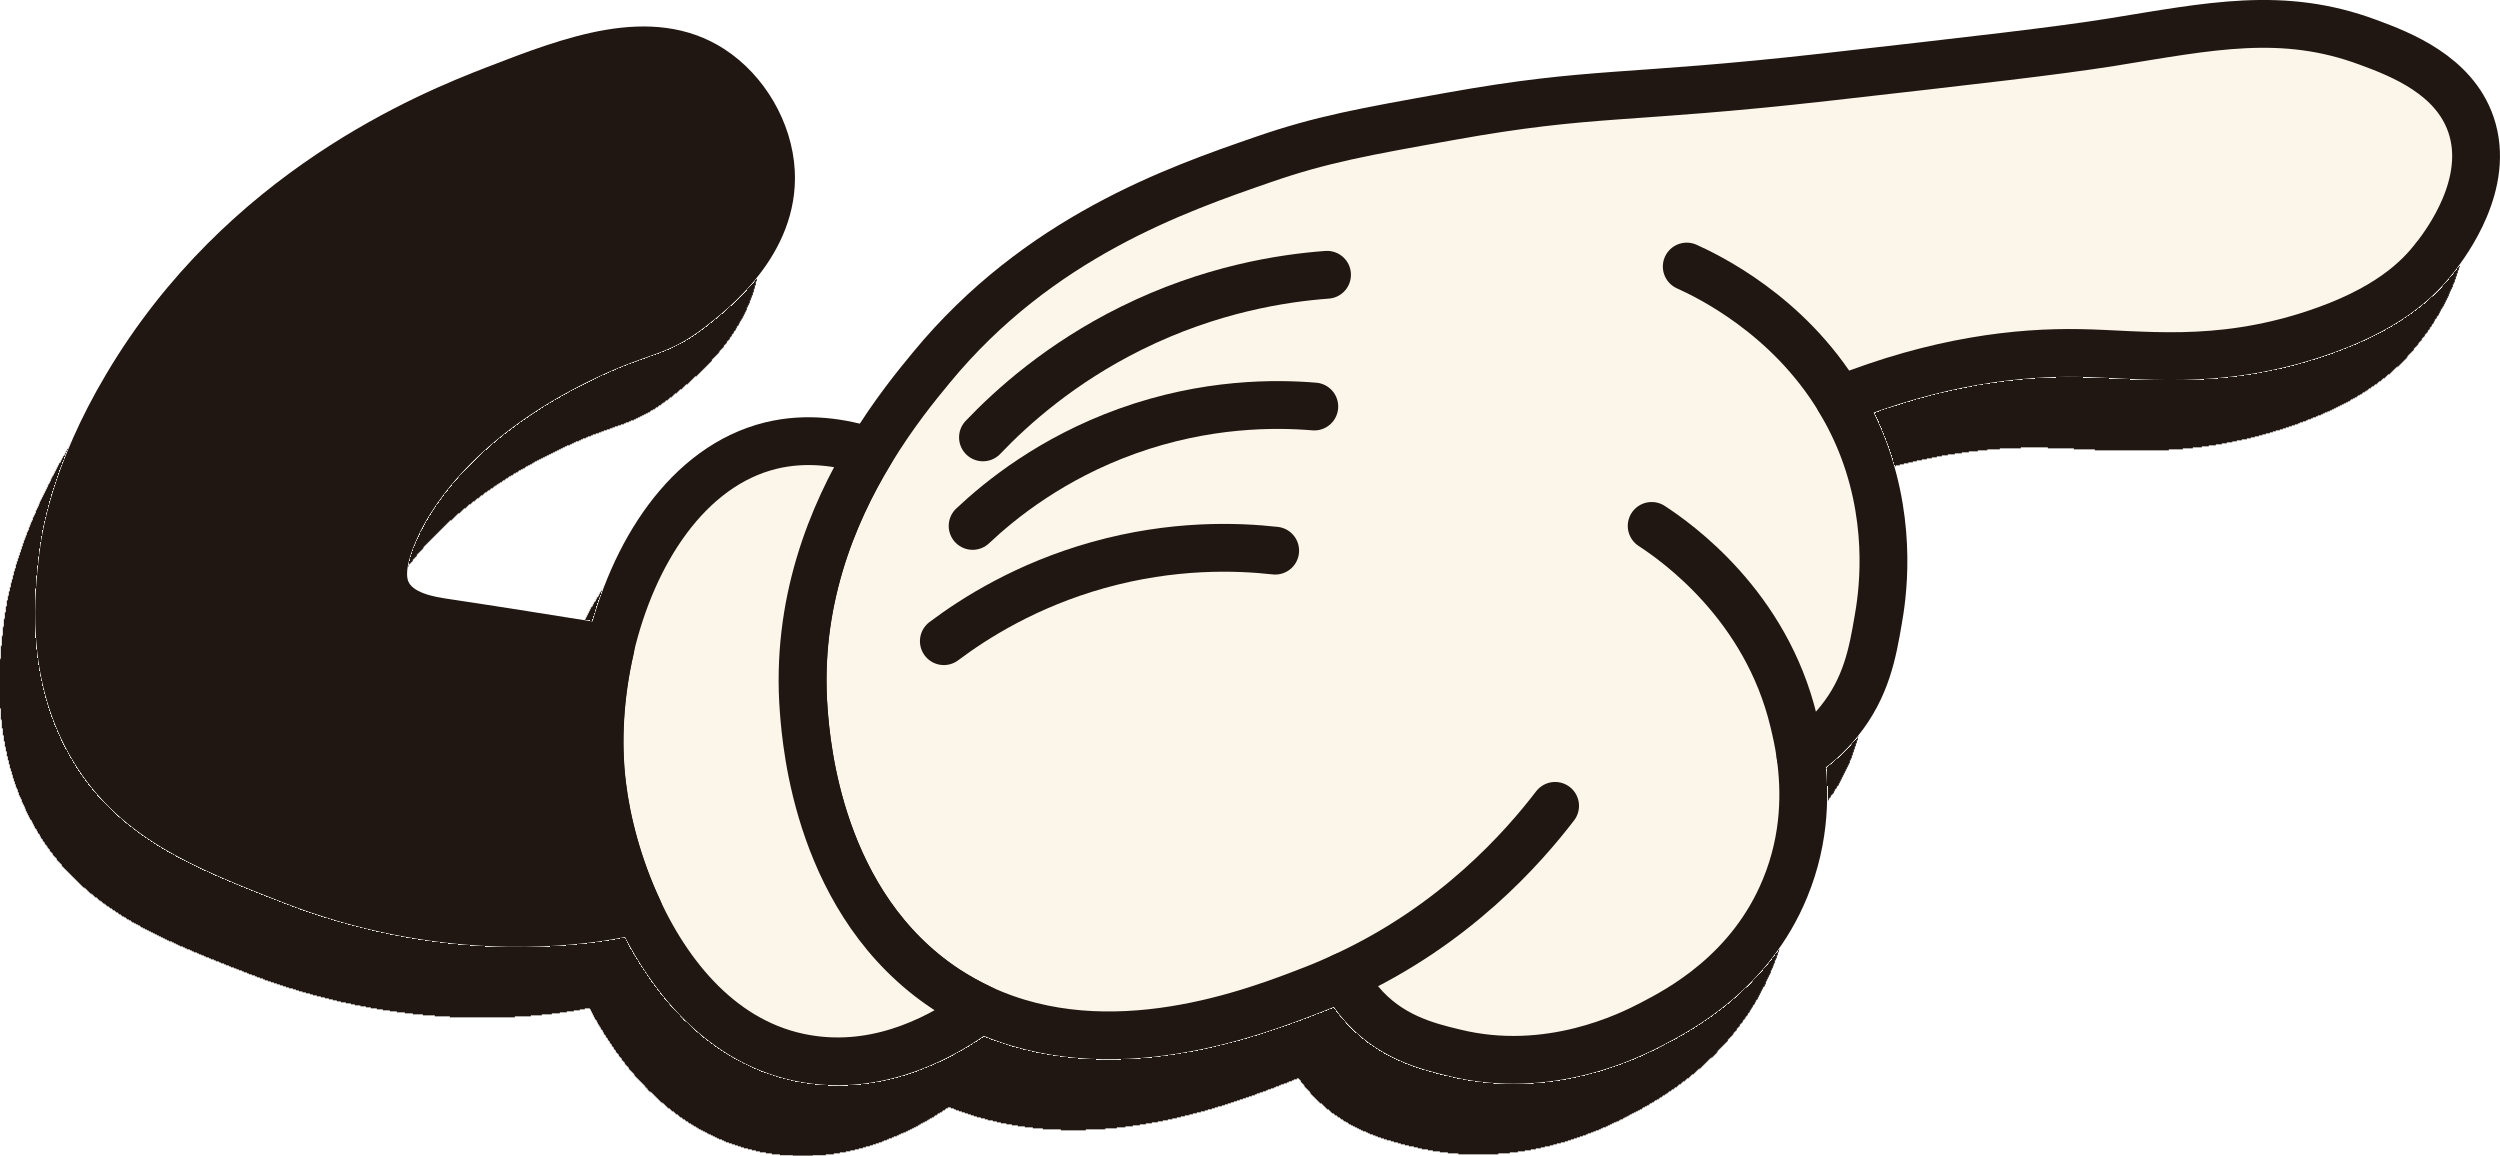
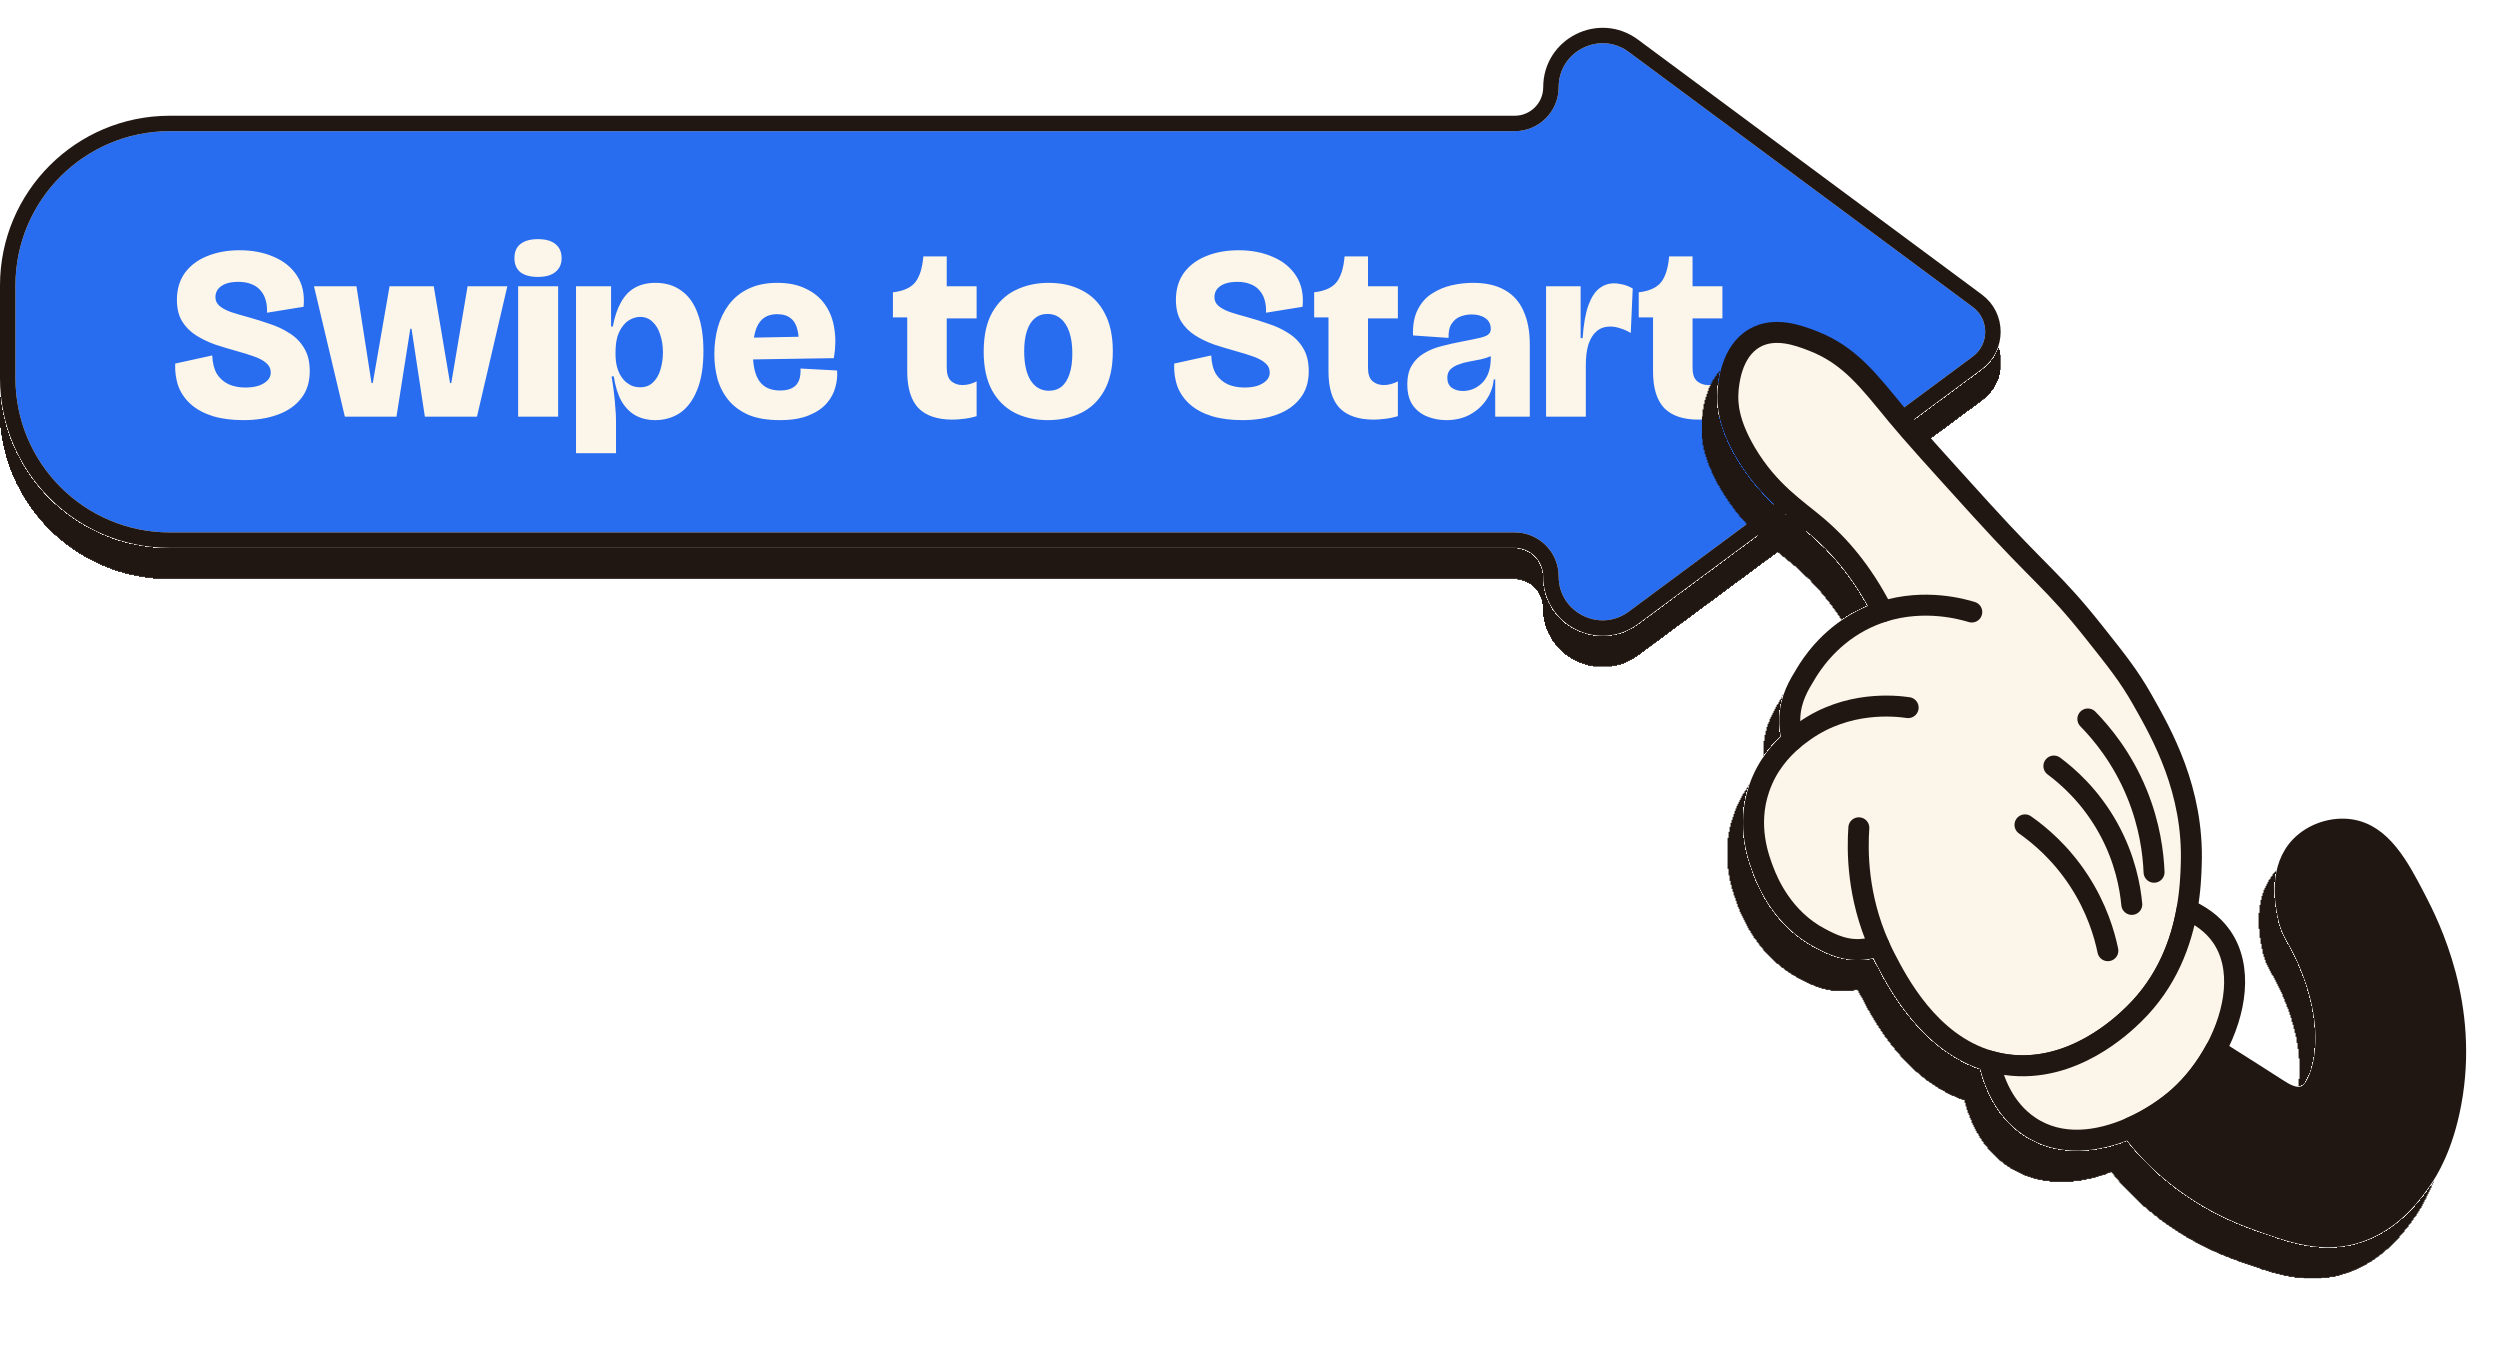
- <svg xmlns="http://www.w3.org/2000/svg" preserveAspectRatio="none" width="100%" height="100%" overflow="visible" style="display: block;" viewBox="0 0 71.066 32.85" fill="none">
-   <g id="Swipe Hand" filter="url(#filter0_d_0_27)">
-     <path id="Vector" d="M52.292 11.365H52.289" stroke="#211712" stroke-width="1.359" stroke-linecap="round" stroke-linejoin="round" />
-     <path id="Vector_2" d="M69.24 7.286C68.757 7.93 67.854 8.82 65.733 9.51C62.973 10.406 60.886 10.066 59.122 10.035C57.376 10.003 55.078 10.256 52.292 11.368C52.551 11.799 52.785 12.271 52.979 12.786C53.819 15.031 53.497 17.024 53.388 17.639C53.232 18.545 53.057 19.541 52.276 20.506C51.942 20.922 51.564 21.243 51.183 21.49C51.314 22.442 51.342 23.795 50.743 25.247C49.756 27.652 47.72 28.707 46.955 29.107C46.33 29.432 44.031 30.59 41.339 29.925C40.574 29.741 39.478 29.473 38.647 28.464C38.463 28.239 38.31 27.998 38.191 27.761C37.923 27.883 37.648 28.005 37.364 28.114C35.684 28.77 31.555 30.378 27.892 28.673C27.554 28.514 27.22 28.329 26.889 28.114C23.282 25.728 22.926 21.165 22.851 20.216C22.614 17.155 23.657 14.629 24.747 12.836C25.396 11.762 26.061 10.95 26.477 10.447C29.525 6.743 33.454 5.384 35.899 4.538C37.564 3.96 38.785 3.745 41.224 3.308C45.309 2.574 46.189 2.836 51.87 2.196C56.227 1.702 58.404 1.456 60.003 1.203C62.829 0.747 64.884 0.297 67.317 1.203C68.251 1.546 69.759 2.137 70.24 3.542C70.814 5.216 69.531 6.909 69.247 7.283L69.24 7.286Z" fill="#FBF6E9" stroke="#211712" stroke-width="1.359" stroke-linecap="round" stroke-linejoin="round" />
-     <path id="Vector_3" d="M38.188 27.761C41.364 26.303 43.304 24.085 44.206 22.908" stroke="#211712" stroke-width="1.359" stroke-linecap="round" stroke-linejoin="round" />
-     <path id="Vector_4" d="M47.948 7.577C48.504 7.83 50.818 8.917 52.292 11.365H52.295" stroke="#211712" stroke-width="1.359" stroke-linecap="round" stroke-linejoin="round" />
-     <path id="Vector_5" d="M46.951 14.95C47.673 15.422 50.199 17.205 50.989 20.506C51.046 20.744 51.127 21.081 51.183 21.49" stroke="#211712" stroke-width="1.359" stroke-linecap="round" stroke-linejoin="round" />
-     <path id="Vector_6" d="M26.83 18.226C27.698 17.574 29.175 16.634 31.218 16.062C33.338 15.469 35.153 15.531 36.249 15.653" stroke="#211712" stroke-width="1.359" stroke-linecap="round" stroke-linejoin="round" />
-     <path id="Vector_7" d="M27.648 14.95C28.438 14.207 29.89 13.03 32.036 12.258C34.294 11.446 36.264 11.465 37.361 11.556" stroke="#211712" stroke-width="1.359" stroke-linecap="round" stroke-linejoin="round" />
-     <path id="Vector_8" d="M27.942 12.433C28.775 11.559 30.156 10.322 32.154 9.332C34.406 8.217 36.458 7.905 37.723 7.811" stroke="#211712" stroke-width="1.359" stroke-linecap="round" stroke-linejoin="round" />
-     <path id="Vector_9" d="M27.885 28.673C26.799 29.479 25.103 30.378 23.141 30.128C20.721 29.822 19.1 27.923 18.141 25.862C17.57 24.641 17.239 23.364 17.114 22.321C16.961 21.084 17.048 19.732 17.345 18.433C17.976 15.716 19.553 13.248 21.911 12.667C22.932 12.418 23.916 12.568 24.744 12.836C23.654 14.629 22.607 17.155 22.848 20.216C22.923 21.165 23.279 25.725 26.886 28.114C27.214 28.329 27.548 28.514 27.888 28.673H27.885Z" fill="#FBF6E9" stroke="#211712" stroke-width="1.359" stroke-linecap="round" stroke-linejoin="round" />
-     <path id="Vector_10" d="M21.914 4.885C22.02 6.893 20.256 8.264 19.634 8.748C18.647 9.513 18.319 9.335 16.652 10.125C12.754 11.968 11.536 14.373 11.268 14.954C10.749 16.072 10.868 16.605 11.036 16.902C11.377 17.508 12.211 17.633 12.673 17.702C14.05 17.908 15.593 18.155 17.351 18.436C17.051 19.735 16.967 21.087 17.12 22.324C17.245 23.364 17.576 24.644 18.148 25.865C17.807 25.943 17.439 26.012 17.048 26.072C16.027 26.224 12.476 26.652 8.285 25.016C5.787 24.041 3.744 23.242 2.554 21.096C1.411 19.035 1.674 16.846 1.792 15.828C1.855 15.297 2.114 13.486 3.607 10.975C6.908 5.413 12.211 3.27 14.072 2.549C16.305 1.681 18.507 0.862 20.215 1.962C21.18 2.586 21.852 3.732 21.914 4.885Z" fill="#211712" stroke="#211712" stroke-width="1.359" stroke-linecap="round" stroke-linejoin="round" />
+ <svg xmlns="http://www.w3.org/2000/svg" width="162" height="88" viewBox="0 0 162 88" fill="none">
+   <g filter="url(#filter0_d_52_322)">
+     <path d="M1 18.5C1 12.977 5.477 8.5 11 8.5H98.154C99.726 8.5 101 7.226 101 5.654C101 3.315 103.663 1.974 105.542 3.367L127.833 19.893C128.911 20.693 128.911 22.307 127.833 23.107L105.542 39.633C103.663 41.026 101 39.685 101 37.346C101 35.774 99.726 34.5 98.154 34.5H11C5.477 34.5 1 30.023 1 24.5V18.5Z" fill="#286CF0" />
+     <path d="M100.5 5.653C100.5 2.904 103.632 1.329 105.84 2.966L128.131 19.492C129.479 20.492 129.479 22.508 128.131 23.508L105.84 40.034C103.632 41.671 100.5 40.096 100.5 37.347C100.5 36.051 99.449 35 98.153 35H11C5.201 35 0.5 30.299 0.5 24.5V18.5C0.5 12.701 5.201 8 11 8H98.153C99.449 8 100.5 6.949 100.5 5.653Z" stroke="#211712" />
+   </g>
+   <path d="M15.768 27.224C15.022 27.224 14.366 27.139 13.8 26.968C13.246 26.797 12.782 26.552 12.408 26.232C12.035 25.912 11.758 25.528 11.576 25.08C11.406 24.621 11.331 24.115 11.352 23.56L13.752 23.032C13.774 23.523 13.875 23.923 14.056 24.232C14.248 24.531 14.504 24.755 14.824 24.904C15.144 25.043 15.502 25.112 15.896 25.112C16.216 25.112 16.499 25.075 16.744 25C16.99 24.915 17.182 24.803 17.32 24.664C17.47 24.515 17.544 24.344 17.544 24.152C17.544 23.896 17.448 23.688 17.256 23.528C17.064 23.357 16.798 23.213 16.456 23.096C16.126 22.979 15.747 22.861 15.32 22.744C14.862 22.616 14.403 22.477 13.944 22.328C13.496 22.168 13.086 21.971 12.712 21.736C12.339 21.501 12.035 21.197 11.8 20.824C11.576 20.451 11.464 19.987 11.464 19.432C11.464 18.749 11.635 18.168 11.976 17.688C12.328 17.208 12.808 16.845 13.416 16.6C14.035 16.344 14.739 16.216 15.528 16.216C16.36 16.216 17.102 16.36 17.752 16.648C18.403 16.925 18.904 17.336 19.256 17.88C19.608 18.424 19.747 19.091 19.672 19.88L17.304 20.264C17.315 19.944 17.283 19.661 17.208 19.416C17.134 19.171 17.016 18.963 16.856 18.792C16.707 18.621 16.515 18.493 16.28 18.408C16.046 18.312 15.768 18.264 15.448 18.264C15.118 18.264 14.84 18.307 14.616 18.392C14.403 18.477 14.238 18.595 14.12 18.744C14.014 18.893 13.96 19.064 13.96 19.256C13.96 19.48 14.046 19.667 14.216 19.816C14.387 19.965 14.632 20.099 14.952 20.216C15.272 20.323 15.651 20.435 16.088 20.552C16.547 20.68 17.006 20.824 17.464 20.984C17.934 21.133 18.366 21.336 18.76 21.592C19.155 21.837 19.47 22.157 19.704 22.552C19.95 22.947 20.072 23.448 20.072 24.056C20.072 24.76 19.886 25.347 19.512 25.816C19.15 26.285 18.643 26.637 17.992 26.872C17.352 27.107 16.611 27.224 15.768 27.224ZM22.347 27L20.347 18.552H23.099L24.075 24.824H24.155L25.243 18.552H28.107L29.163 24.824H29.243L30.299 18.552H32.875L30.907 27H27.531L26.667 21.304H26.587L25.691 27H22.347ZM33.576 27V18.552H36.168V27H33.576ZM34.856 17.944C34.365 17.944 33.987 17.843 33.72 17.64C33.464 17.427 33.336 17.123 33.336 16.728C33.336 16.323 33.464 16.019 33.72 15.816C33.987 15.603 34.365 15.496 34.856 15.496C35.357 15.496 35.736 15.603 35.992 15.816C36.259 16.029 36.392 16.333 36.392 16.728C36.392 17.112 36.259 17.411 35.992 17.624C35.736 17.837 35.357 17.944 34.856 17.944ZM37.326 29.368V21.56V18.552H39.598V21.16H39.71C39.827 20.531 40.003 20.008 40.238 19.592C40.473 19.165 40.771 18.851 41.134 18.648C41.507 18.435 41.955 18.328 42.478 18.328C43.139 18.328 43.699 18.499 44.158 18.84C44.627 19.171 44.979 19.667 45.214 20.328C45.459 20.979 45.582 21.784 45.582 22.744C45.582 23.779 45.443 24.627 45.166 25.288C44.899 25.949 44.531 26.44 44.062 26.76C43.593 27.069 43.059 27.224 42.462 27.224C41.982 27.224 41.555 27.123 41.182 26.92C40.819 26.717 40.515 26.408 40.27 25.992C40.035 25.565 39.87 25.032 39.774 24.392H39.63C39.683 24.701 39.731 25.027 39.774 25.368C39.817 25.699 39.849 26.029 39.87 26.36C39.902 26.68 39.918 26.989 39.918 27.288V29.368H37.326ZM41.486 25.096C41.827 25.096 42.105 24.989 42.318 24.776C42.542 24.563 42.702 24.285 42.798 23.944C42.905 23.592 42.958 23.224 42.958 22.84C42.958 22.413 42.899 22.029 42.782 21.688C42.675 21.336 42.51 21.059 42.286 20.856C42.073 20.643 41.806 20.536 41.486 20.536C41.283 20.536 41.086 20.584 40.894 20.68C40.702 20.765 40.531 20.904 40.382 21.096C40.233 21.277 40.11 21.512 40.014 21.8C39.929 22.088 39.886 22.435 39.886 22.84V22.936C39.886 23.256 39.918 23.533 39.982 23.768C40.046 24.003 40.131 24.205 40.238 24.376C40.345 24.547 40.467 24.685 40.606 24.792C40.745 24.899 40.889 24.979 41.038 25.032C41.187 25.075 41.337 25.096 41.486 25.096ZM50.529 27.224C49.73 27.224 49.057 27.112 48.514 26.888C47.98 26.653 47.548 26.339 47.218 25.944C46.887 25.539 46.647 25.08 46.498 24.568C46.359 24.056 46.289 23.517 46.289 22.952C46.289 22.344 46.364 21.763 46.514 21.208C46.673 20.653 46.913 20.163 47.233 19.736C47.564 19.299 47.986 18.957 48.498 18.712C49.02 18.456 49.644 18.328 50.37 18.328C51.095 18.328 51.714 18.456 52.225 18.712C52.748 18.957 53.164 19.304 53.474 19.752C53.783 20.2 53.98 20.717 54.066 21.304C54.161 21.891 54.151 22.525 54.033 23.208L47.906 23.304V21.896L52.05 21.816L51.714 22.632C51.778 22.141 51.767 21.731 51.681 21.4C51.607 21.059 51.463 20.803 51.249 20.632C51.036 20.451 50.743 20.36 50.37 20.36C49.975 20.36 49.66 20.461 49.425 20.664C49.191 20.867 49.026 21.155 48.929 21.528C48.834 21.891 48.785 22.323 48.785 22.824C48.785 23.688 48.929 24.317 49.218 24.712C49.505 25.107 49.948 25.304 50.545 25.304C50.801 25.304 51.015 25.272 51.185 25.208C51.356 25.144 51.495 25.053 51.602 24.936C51.708 24.808 51.783 24.659 51.825 24.488C51.868 24.307 51.884 24.104 51.873 23.88L54.242 24.008C54.273 24.36 54.236 24.723 54.13 25.096C54.033 25.469 53.847 25.816 53.569 26.136C53.292 26.456 52.903 26.717 52.401 26.92C51.911 27.123 51.287 27.224 50.529 27.224ZM61.733 27.192C60.741 27.192 60 26.941 59.509 26.44C59.029 25.928 58.789 25.139 58.789 24.072V20.568H57.861V18.936H57.909C58.571 18.851 59.04 18.632 59.317 18.28C59.595 17.917 59.765 17.373 59.829 16.648V16.616H61.349V18.552H63.285V20.632H61.349V23.832C61.349 24.237 61.445 24.525 61.637 24.696C61.84 24.867 62.085 24.952 62.373 24.952C62.523 24.952 62.677 24.931 62.837 24.888C62.997 24.845 63.147 24.787 63.285 24.712V26.968C62.955 27.064 62.661 27.123 62.405 27.144C62.149 27.176 61.925 27.192 61.733 27.192ZM67.903 27.224C67.092 27.224 66.372 27.064 65.743 26.744C65.113 26.413 64.623 25.923 64.271 25.272C63.919 24.611 63.743 23.784 63.743 22.792C63.743 21.757 63.924 20.915 64.287 20.264C64.66 19.603 65.161 19.117 65.791 18.808C66.431 18.488 67.151 18.328 67.951 18.328C68.783 18.328 69.508 18.493 70.127 18.824C70.756 19.144 71.241 19.635 71.583 20.296C71.935 20.947 72.111 21.773 72.111 22.776C72.111 23.811 71.924 24.659 71.551 25.32C71.188 25.971 70.687 26.451 70.047 26.76C69.417 27.069 68.703 27.224 67.903 27.224ZM67.967 25.32C68.297 25.32 68.575 25.229 68.799 25.048C69.023 24.856 69.193 24.579 69.311 24.216C69.428 23.853 69.487 23.421 69.487 22.92C69.487 22.365 69.423 21.901 69.295 21.528C69.167 21.144 68.98 20.851 68.735 20.648C68.5 20.445 68.212 20.344 67.871 20.344C67.551 20.344 67.279 20.44 67.055 20.632C66.831 20.813 66.66 21.085 66.543 21.448C66.425 21.811 66.367 22.248 66.367 22.76C66.367 23.571 66.505 24.2 66.783 24.648C67.071 25.096 67.465 25.32 67.967 25.32ZM80.503 27.224C79.756 27.224 79.1 27.139 78.535 26.968C77.98 26.797 77.516 26.552 77.143 26.232C76.769 25.912 76.492 25.528 76.311 25.08C76.14 24.621 76.065 24.115 76.087 23.56L78.487 23.032C78.508 23.523 78.609 23.923 78.791 24.232C78.983 24.531 79.239 24.755 79.559 24.904C79.879 25.043 80.236 25.112 80.631 25.112C80.951 25.112 81.233 25.075 81.479 25C81.724 24.915 81.916 24.803 82.055 24.664C82.204 24.515 82.279 24.344 82.279 24.152C82.279 23.896 82.183 23.688 81.991 23.528C81.799 23.357 81.532 23.213 81.191 23.096C80.86 22.979 80.481 22.861 80.055 22.744C79.596 22.616 79.137 22.477 78.679 22.328C78.231 22.168 77.82 21.971 77.447 21.736C77.073 21.501 76.769 21.197 76.535 20.824C76.311 20.451 76.199 19.987 76.199 19.432C76.199 18.749 76.369 18.168 76.711 17.688C77.063 17.208 77.543 16.845 78.151 16.6C78.769 16.344 79.473 16.216 80.263 16.216C81.095 16.216 81.836 16.36 82.487 16.648C83.137 16.925 83.639 17.336 83.991 17.88C84.343 18.424 84.481 19.091 84.407 19.88L82.039 20.264C82.049 19.944 82.017 19.661 81.943 19.416C81.868 19.171 81.751 18.963 81.591 18.792C81.441 18.621 81.249 18.493 81.015 18.408C80.78 18.312 80.503 18.264 80.183 18.264C79.852 18.264 79.575 18.307 79.351 18.392C79.137 18.477 78.972 18.595 78.855 18.744C78.748 18.893 78.695 19.064 78.695 19.256C78.695 19.48 78.78 19.667 78.951 19.816C79.121 19.965 79.367 20.099 79.687 20.216C80.007 20.323 80.385 20.435 80.823 20.552C81.281 20.68 81.74 20.824 82.199 20.984C82.668 21.133 83.1 21.336 83.495 21.592C83.889 21.837 84.204 22.157 84.439 22.552C84.684 22.947 84.807 23.448 84.807 24.056C84.807 24.76 84.62 25.347 84.247 25.816C83.884 26.285 83.377 26.637 82.727 26.872C82.087 27.107 81.345 27.224 80.503 27.224ZM89.03 27.192C88.038 27.192 87.297 26.941 86.806 26.44C86.326 25.928 86.086 25.139 86.086 24.072V20.568H85.158V18.936H85.206C85.868 18.851 86.337 18.632 86.614 18.28C86.891 17.917 87.062 17.373 87.126 16.648V16.616H88.646V18.552H90.582V20.632H88.646V23.832C88.646 24.237 88.742 24.525 88.934 24.696C89.137 24.867 89.382 24.952 89.67 24.952C89.82 24.952 89.974 24.931 90.134 24.888C90.294 24.845 90.444 24.787 90.582 24.712V26.968C90.251 27.064 89.958 27.123 89.702 27.144C89.446 27.176 89.222 27.192 89.03 27.192ZM93.722 27.224C93.295 27.224 92.89 27.149 92.506 27C92.122 26.851 91.807 26.611 91.562 26.28C91.317 25.939 91.194 25.485 91.194 24.92C91.194 24.397 91.295 23.976 91.498 23.656C91.701 23.325 91.972 23.064 92.314 22.872C92.655 22.669 93.028 22.52 93.434 22.424C93.839 22.317 94.239 22.227 94.634 22.152C95.189 22.045 95.605 21.96 95.882 21.896C96.159 21.832 96.346 21.757 96.442 21.672C96.549 21.587 96.602 21.469 96.602 21.32C96.602 21.011 96.484 20.776 96.25 20.616C96.026 20.456 95.727 20.376 95.354 20.376C95.119 20.376 94.885 20.419 94.65 20.504C94.415 20.589 94.223 20.744 94.074 20.968C93.924 21.181 93.855 21.491 93.866 21.896L91.562 21.736C91.54 21.064 91.642 20.509 91.866 20.072C92.09 19.624 92.394 19.277 92.778 19.032C93.172 18.776 93.599 18.595 94.058 18.488C94.527 18.381 94.991 18.328 95.45 18.328C96.293 18.328 96.986 18.488 97.53 18.808C98.074 19.117 98.474 19.571 98.73 20.168C98.996 20.755 99.13 21.469 99.13 22.312V23.816C99.13 24.168 99.13 24.525 99.13 24.888C99.13 25.24 99.13 25.592 99.13 25.944C99.13 26.296 99.13 26.648 99.13 27H96.89C96.89 26.616 96.89 26.227 96.89 25.832C96.89 25.437 96.89 25.021 96.89 24.584H96.794C96.751 25.064 96.591 25.507 96.314 25.912C96.047 26.307 95.69 26.627 95.242 26.872C94.805 27.107 94.298 27.224 93.722 27.224ZM94.794 25.336C94.975 25.336 95.167 25.304 95.37 25.24C95.583 25.165 95.781 25.048 95.962 24.888C96.154 24.728 96.308 24.509 96.426 24.232C96.543 23.944 96.602 23.592 96.602 23.176V22.792L97.034 22.744C96.948 22.883 96.805 22.995 96.602 23.08C96.41 23.165 96.191 23.235 95.946 23.288C95.701 23.331 95.45 23.379 95.194 23.432C94.948 23.475 94.719 23.539 94.506 23.624C94.293 23.699 94.117 23.805 93.978 23.944C93.85 24.072 93.786 24.253 93.786 24.488C93.786 24.765 93.882 24.979 94.074 25.128C94.276 25.267 94.516 25.336 94.794 25.336ZM100.185 27V22.408V18.552H102.425V21.912H102.553C102.617 21.016 102.74 20.312 102.921 19.8C103.113 19.277 103.348 18.909 103.625 18.696C103.913 18.472 104.233 18.36 104.585 18.36C104.777 18.36 104.975 18.387 105.177 18.44C105.391 18.493 105.599 18.579 105.801 18.696L105.673 21.576C105.439 21.437 105.209 21.336 104.985 21.272C104.761 21.197 104.548 21.16 104.345 21.16C104.004 21.16 103.716 21.256 103.481 21.448C103.247 21.64 103.065 21.923 102.937 22.296C102.82 22.669 102.761 23.123 102.761 23.656V27H100.185ZM110.061 27.192C109.069 27.192 108.328 26.941 107.837 26.44C107.357 25.928 107.117 25.139 107.117 24.072V20.568H106.189V18.936H106.237C106.899 18.851 107.368 18.632 107.645 18.28C107.923 17.917 108.093 17.373 108.157 16.648V16.616H109.677V18.552H111.613V20.632H109.677V23.832C109.677 24.237 109.773 24.525 109.965 24.696C110.168 24.867 110.413 24.952 110.701 24.952C110.851 24.952 111.005 24.931 111.165 24.888C111.325 24.845 111.475 24.787 111.613 24.712V26.968C111.283 27.064 110.989 27.123 110.733 27.144C110.477 27.176 110.253 27.192 110.061 27.192Z" fill="#FBF6E9" />
+   <g filter="url(#filter1_d_52_322)">
+     <path d="M122.007 39.633L122.01 39.636" stroke="#211712" stroke-width="1.359" stroke-linecap="round" stroke-linejoin="round" />
+     <path d="M111.977 25.375C111.916 26.178 112.005 27.442 113.141 29.361C114.622 31.858 116.413 32.981 117.758 34.123C119.09 35.253 120.648 36.961 122.005 39.636C121.526 39.788 121.038 39.987 120.553 40.246C118.439 41.377 117.364 43.086 117.04 43.62C116.559 44.403 116.032 45.266 115.98 46.507C115.957 47.039 116.028 47.53 116.151 47.967C115.423 48.596 114.509 49.592 114 51.079C113.152 53.536 113.984 55.673 114.294 56.479C114.548 57.136 115.509 59.524 117.969 60.803C118.665 61.17 119.666 61.692 120.956 61.484C121.242 61.437 121.516 61.357 121.762 61.257C121.883 61.526 122.009 61.799 122.15 62.069C122.978 63.671 125.015 67.606 128.892 68.746C129.251 68.849 129.623 68.932 130.014 68.989C134.298 69.58 137.58 66.39 138.263 65.727C140.463 63.586 141.349 61 141.715 58.934C141.937 57.698 141.974 56.649 141.994 55.998C142.153 51.203 140.101 47.588 138.824 45.337C137.956 43.804 137.181 42.835 135.639 40.896C133.057 37.647 132.223 37.262 128.381 33.028C125.436 29.78 123.965 28.157 122.932 26.91C121.111 24.701 119.865 23.006 117.44 22.079C116.513 21.72 114.99 21.167 113.701 21.904C112.164 22.781 112.009 24.9 111.975 25.369L111.977 25.375Z" fill="#FBF6E9" stroke="#211712" stroke-width="1.359" stroke-linecap="round" stroke-linejoin="round" />
+     <path d="M121.764 61.26C120.343 58.066 120.352 55.121 120.452 53.641" stroke="#211712" stroke-width="1.359" stroke-linecap="round" stroke-linejoin="round" />
+     <path d="M127.771 39.659C127.187 39.482 124.731 38.769 122.007 39.633L122.005 39.632" stroke="#211712" stroke-width="1.359" stroke-linecap="round" stroke-linejoin="round" />
+     <path d="M123.648 45.853C122.795 45.73 119.72 45.4 116.946 47.356C116.747 47.498 116.464 47.697 116.151 47.967" stroke="#211712" stroke-width="1.359" stroke-linecap="round" stroke-linejoin="round" />
+     <path d="M136.59 61.605C136.37 60.541 135.882 58.86 134.726 57.081C133.526 55.235 132.122 54.083 131.219 53.451" stroke="#211712" stroke-width="1.359" stroke-linecap="round" stroke-linejoin="round" />
+     <path d="M138.14 58.605C138.038 57.525 137.725 55.681 136.624 53.685C135.466 51.584 133.974 50.296 133.091 49.64" stroke="#211712" stroke-width="1.359" stroke-linecap="round" stroke-linejoin="round" />
+     <path d="M139.583 56.521C139.534 55.314 139.315 53.473 138.468 51.41C137.514 49.085 136.18 47.495 135.293 46.59" stroke="#211712" stroke-width="1.359" stroke-linecap="round" stroke-linejoin="round" />
+     <path d="M128.897 68.75C129.181 70.073 129.859 71.868 131.497 72.977C133.516 74.346 135.987 73.991 138.069 73.077C139.304 72.537 140.397 71.797 141.18 71.097C142.112 70.269 142.939 69.196 143.575 68.025C144.896 65.568 145.342 62.674 143.955 60.681C143.354 59.819 142.516 59.281 141.717 58.936C141.351 61.002 140.468 63.59 138.265 65.729C137.582 66.392 134.303 69.58 130.016 68.991C129.628 68.936 129.255 68.853 128.895 68.748L128.897 68.75Z" fill="#FBF6E9" stroke="#211712" stroke-width="1.359" stroke-linecap="round" stroke-linejoin="round" />
+     <path d="M149.094 54.836C147.688 56.273 148.107 58.468 148.254 59.242C148.489 60.468 148.853 60.551 149.583 62.246C151.292 66.204 150.618 68.814 150.436 69.428C150.086 70.61 149.644 70.932 149.322 71.043C148.666 71.273 147.957 70.817 147.565 70.563C146.395 69.808 145.074 68.974 143.568 68.023C142.935 69.197 142.105 70.268 141.173 71.095C140.392 71.793 139.298 72.536 138.062 73.075C138.266 73.359 138.497 73.653 138.751 73.956C139.417 74.745 141.8 77.412 146.027 78.952C148.547 79.871 150.608 80.62 152.919 79.796C155.139 79.003 156.388 77.186 156.971 76.344C157.275 75.904 158.277 74.373 158.815 71.501C160.011 65.145 157.445 60.034 156.525 58.262C155.422 56.136 154.309 54.067 152.301 53.764C151.163 53.595 149.902 54.012 149.094 54.836Z" fill="#211712" stroke="#211712" stroke-width="1.359" stroke-linecap="round" stroke-linejoin="round" />
  </g>
  <defs>
-     <filter id="filter0_d_0_27" x="5.96046e-08" y="0" width="71.066" height="32.85" filterUnits="userSpaceOnUse" color-interpolation-filters="sRGB">
+     <filter id="filter0_d_52_322" x="0" y="1.8" width="129.642" height="41.4" filterUnits="userSpaceOnUse" color-interpolation-filters="sRGB">
+       <feFlood flood-opacity="0" result="BackgroundImageFix" />
+       <feColorMatrix in="SourceAlpha" type="matrix" values="0 0 0 0 0 0 0 0 0 0 0 0 0 0 0 0 0 0 127 0" result="hardAlpha" />
+       <feOffset dy="2" />
+       <feComposite in2="hardAlpha" operator="out" />
+       <feColorMatrix type="matrix" values="0 0 0 0 0.13 0 0 0 0 0.09 0 0 0 0 0.07 0 0 0 1 0" />
+       <feBlend mode="normal" in2="BackgroundImageFix" result="effect1_dropShadow_52_322" />
+       <feBlend mode="normal" in="SourceGraphic" in2="effect1_dropShadow_52_322" result="shape" />
+     </filter>
+     <filter id="filter1_d_52_322" x="110.284" y="20.861" width="49.523" height="61.969" filterUnits="userSpaceOnUse" color-interpolation-filters="sRGB">
      <feFlood flood-opacity="0" result="BackgroundImageFix" />
      <feColorMatrix in="SourceAlpha" type="matrix" values="0 0 0 0 0 0 0 0 0 0 0 0 0 0 0 0 0 0 127 0" result="hardAlpha" />
      <feOffset dx="-1" dy="2" />
      <feComposite in2="hardAlpha" operator="out" />
      <feColorMatrix type="matrix" values="0 0 0 0 0.13 0 0 0 0 0.09 0 0 0 0 0.07 0 0 0 1 0" />
-       <feBlend mode="normal" in2="BackgroundImageFix" result="effect1_dropShadow_0_27" />
-       <feBlend mode="normal" in="SourceGraphic" in2="effect1_dropShadow_0_27" result="shape" />
+       <feBlend mode="normal" in2="BackgroundImageFix" result="effect1_dropShadow_52_322" />
+       <feBlend mode="normal" in="SourceGraphic" in2="effect1_dropShadow_52_322" result="shape" />
    </filter>
  </defs>
</svg>
